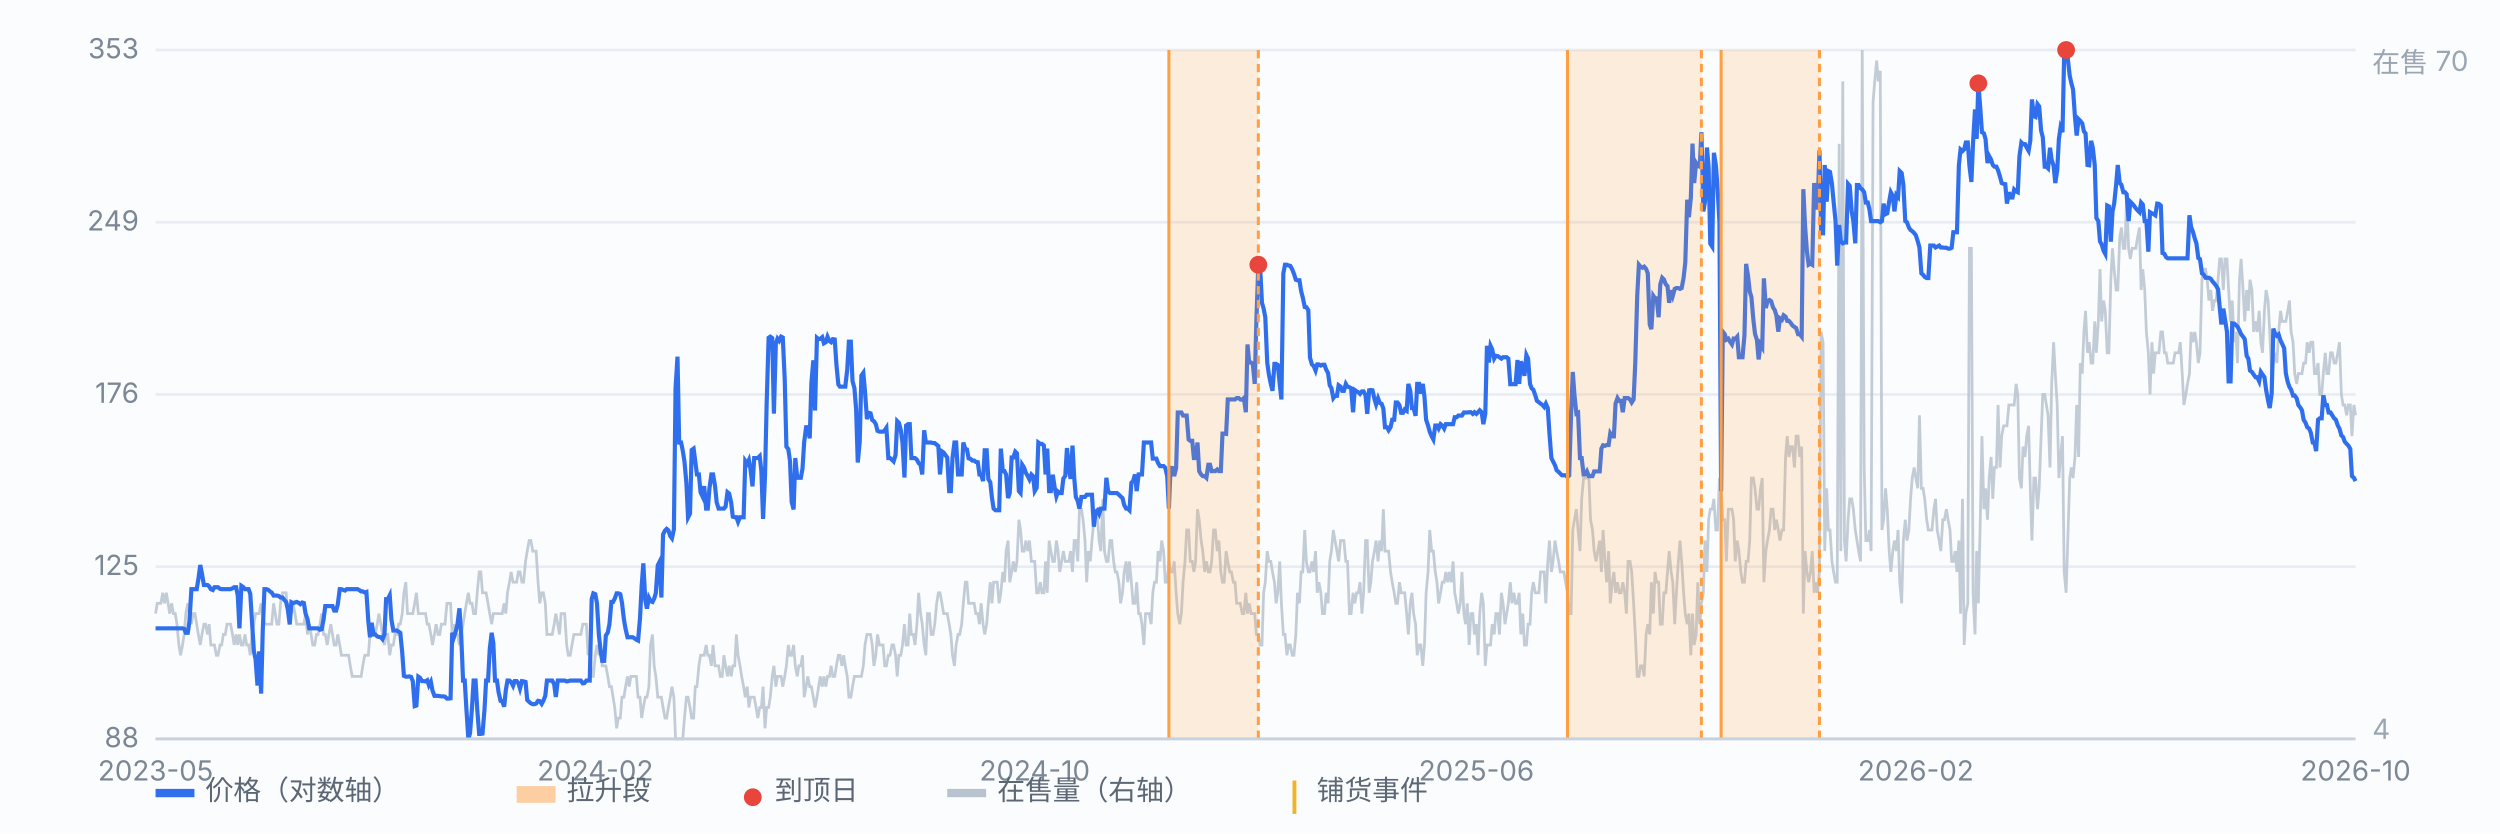
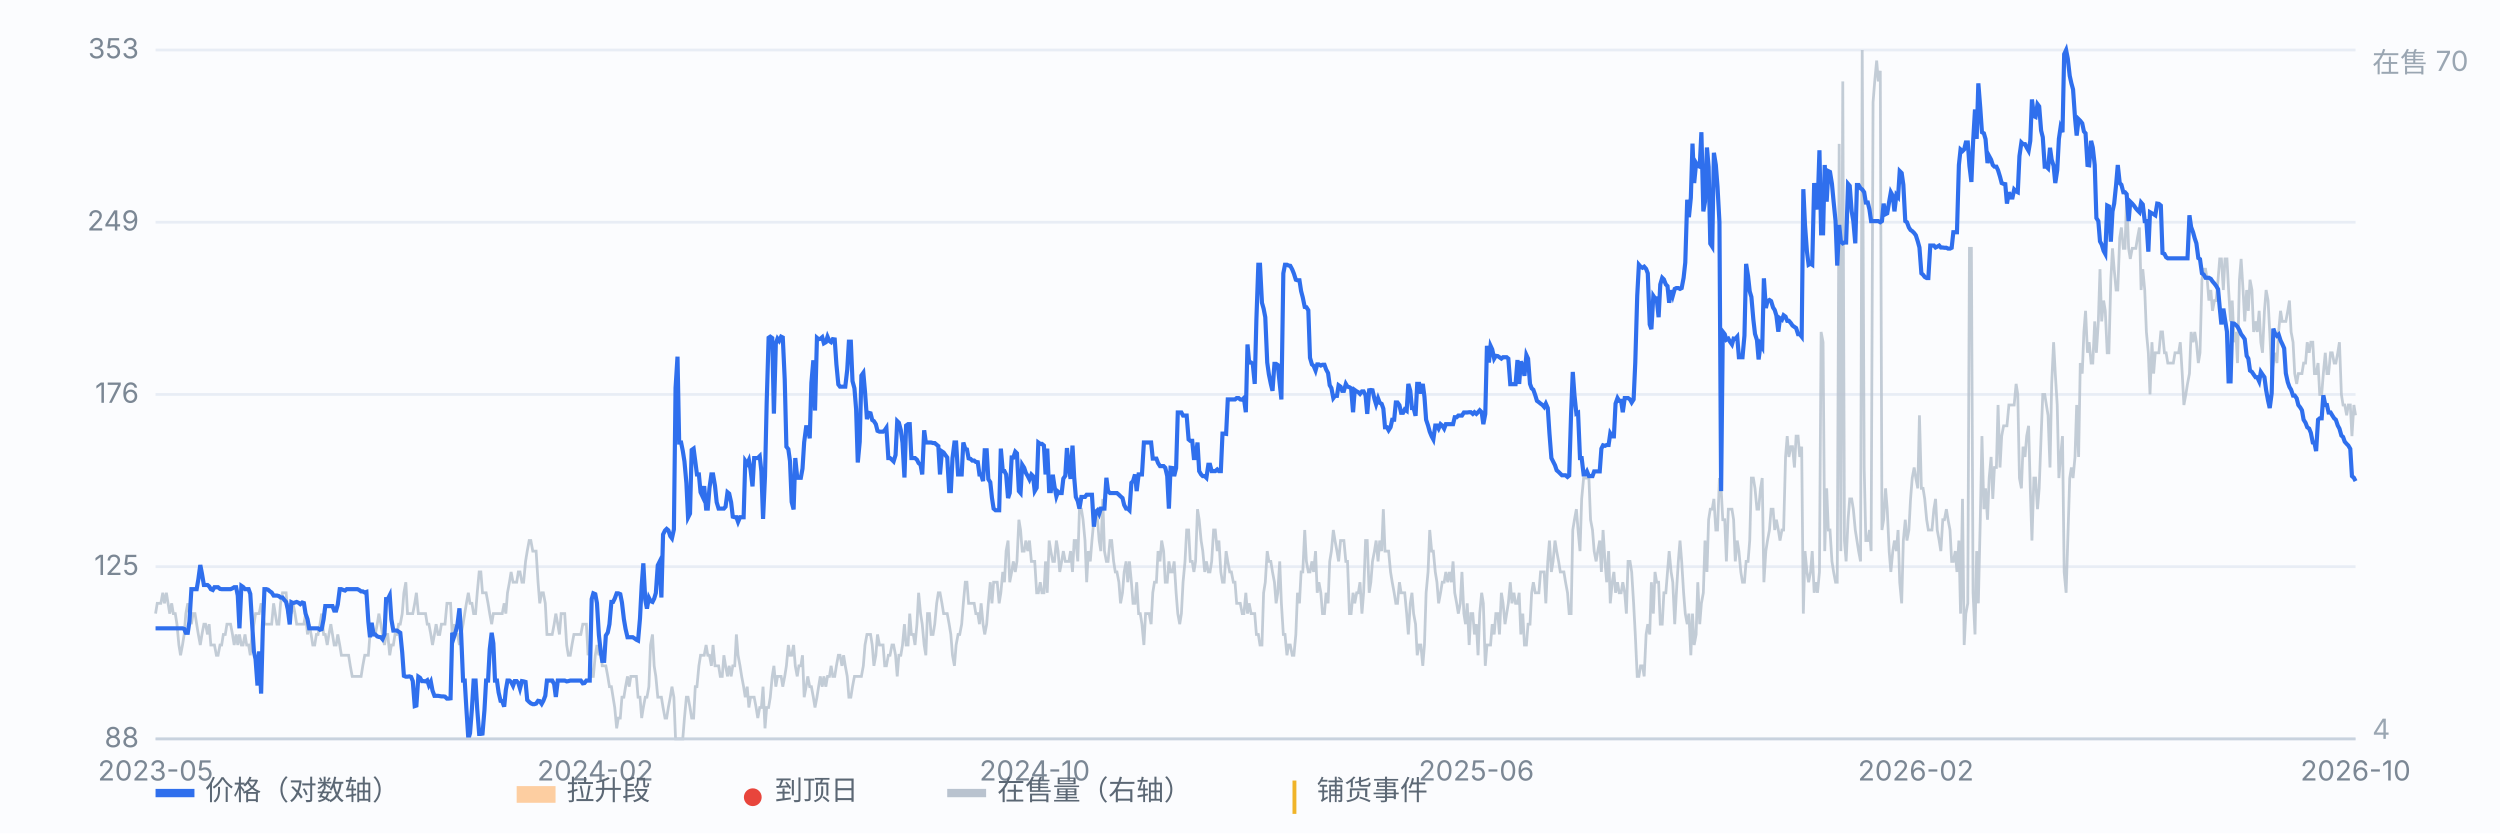
<svg xmlns="http://www.w3.org/2000/svg" viewBox="0 0 900 300" preserveAspectRatio="xMidYMid meet" style="width:100%;max-width:900px;height:auto;display:block" font-family="-apple-system,Segoe UI,Microsoft YaHei,sans-serif" font-size="10">
  <rect x="0" y="0" width="900" height="300" fill="#fbfcfe" />
  <line x1="56" y1="266.0" x2="848" y2="266.0" stroke="#e8edf5" stroke-width="1" />
  <text x="50" y="269.0" text-anchor="end" fill="#7b8794">88</text>
  <line x1="56" y1="204.0" x2="848" y2="204.0" stroke="#e8edf5" stroke-width="1" />
  <text x="50" y="207.0" text-anchor="end" fill="#7b8794">125</text>
  <line x1="56" y1="142.0" x2="848" y2="142.0" stroke="#e8edf5" stroke-width="1" />
  <text x="50" y="145.0" text-anchor="end" fill="#7b8794">176</text>
  <line x1="56" y1="80.0" x2="848" y2="80.0" stroke="#e8edf5" stroke-width="1" />
  <text x="50" y="83.0" text-anchor="end" fill="#7b8794">249</text>
  <line x1="56" y1="18.0" x2="848" y2="18.0" stroke="#e8edf5" stroke-width="1" />
  <text x="50" y="21.0" text-anchor="end" fill="#7b8794">353</text>
  <path d="M56.0 220.9 L56.6 217.2 L57.3 217.2 L57.9 217.2 L58.6 213.4 L59.2 217.2 L59.9 213.4 L60.5 217.2 L61.1 220.9 L61.8 217.2 L62.4 220.9 L63.1 220.9 L63.7 224.7 L64.4 232.2 L65.0 235.9 L65.7 232.2 L66.3 228.4 L66.9 220.9 L67.6 217.2 L68.2 220.9 L68.9 224.7 L69.5 220.9 L70.2 220.9 L70.8 224.7 L71.4 228.4 L72.1 232.2 L72.7 228.4 L73.4 224.7 L74.0 224.7 L74.7 228.4 L75.3 224.7 L75.9 232.2 L76.6 232.2 L77.2 232.2 L77.9 235.9 L78.5 235.9 L79.2 232.2 L79.8 232.2 L80.4 228.4 L81.1 228.4 L81.7 224.7 L82.4 224.7 L83.0 224.7 L83.7 228.4 L84.3 232.2 L85.0 228.4 L85.6 232.2 L86.2 228.4 L86.9 232.2 L87.5 232.2 L88.2 228.4 L88.8 232.2 L89.5 232.2 L90.1 235.9 L90.7 228.4 L91.4 224.7 L92.0 220.9 L92.7 220.9 L93.3 220.9 L94.0 217.2 L94.6 220.9 L95.2 224.7 L95.9 224.7 L96.5 224.7 L97.2 224.7 L97.8 224.7 L98.5 217.2 L99.1 220.9 L99.7 224.7 L100.4 224.7 L101.0 217.2 L101.7 213.4 L102.3 213.4 L103.0 213.4 L103.6 220.9 L104.3 217.2 L104.9 220.9 L105.5 217.2 L106.2 220.9 L106.8 224.7 L107.5 224.7 L108.1 224.7 L108.8 224.7 L109.4 224.7 L110.0 220.9 L110.7 228.4 L111.3 224.7 L112.0 228.4 L112.6 232.2 L113.3 232.2 L113.9 228.4 L114.5 228.4 L115.2 224.7 L115.8 220.9 L116.5 228.4 L117.1 228.4 L117.8 232.2 L118.4 228.4 L119.1 224.7 L119.7 228.4 L120.3 232.2 L121.0 232.2 L121.6 228.4 L122.3 232.2 L122.9 235.9 L123.6 235.9 L124.2 235.9 L124.8 235.9 L125.5 235.9 L126.1 239.7 L126.8 243.5 L127.4 243.5 L128.1 243.5 L128.7 243.5 L129.3 243.5 L130.0 243.5 L130.6 239.7 L131.3 235.9 L131.9 235.9 L132.6 235.9 L133.2 228.4 L133.8 228.4 L134.5 228.4 L135.1 228.4 L135.8 224.7 L136.4 220.9 L137.1 224.7 L137.7 228.4 L138.4 232.2 L139.0 228.4 L139.6 228.4 L140.3 235.9 L140.9 232.2 L141.6 232.2 L142.2 228.4 L142.9 228.4 L143.5 224.7 L144.1 224.7 L144.8 220.9 L145.4 213.4 L146.1 209.6 L146.7 220.9 L147.4 220.9 L148.0 220.9 L148.6 220.9 L149.3 217.2 L149.9 213.4 L150.6 220.9 L151.2 220.9 L151.9 220.9 L152.5 220.9 L153.2 220.9 L153.8 224.7 L154.4 224.7 L155.1 228.4 L155.7 232.2 L156.4 228.4 L157.0 224.7 L157.7 228.4 L158.3 228.4 L158.9 224.7 L159.6 224.7 L160.2 224.7 L160.9 217.2 L161.5 217.2 L162.2 217.2 L162.8 228.4 L163.4 224.7 L164.1 228.4 L164.7 228.4 L165.4 232.2 L166.0 228.4 L166.7 224.7 L167.3 220.9 L167.9 217.2 L168.6 213.4 L169.2 217.2 L169.9 217.2 L170.5 220.9 L171.2 220.9 L171.8 213.4 L172.5 205.9 L173.1 205.9 L173.7 213.4 L174.4 213.4 L175.0 213.4 L175.7 217.2 L176.3 220.9 L177.0 224.7 L177.6 220.9 L178.2 220.9 L178.9 220.9 L179.5 220.9 L180.2 220.9 L180.8 220.9 L181.5 217.2 L182.1 220.9 L182.7 213.4 L183.4 209.6 L184.0 205.9 L184.7 209.6 L185.3 209.6 L186.0 209.6 L186.6 205.9 L187.2 205.9 L187.9 209.6 L188.5 209.6 L189.2 202.1 L189.8 198.4 L190.5 194.6 L191.1 194.6 L191.8 198.4 L192.4 198.4 L193.0 198.4 L193.7 209.6 L194.3 217.2 L195.0 213.4 L195.6 213.4 L196.3 217.2 L196.9 228.4 L197.5 228.4 L198.2 228.4 L198.8 228.4 L199.5 224.7 L200.1 220.9 L200.8 224.7 L201.4 228.4 L202.0 220.9 L202.7 220.9 L203.3 220.9 L204.0 232.2 L204.6 235.9 L205.3 235.9 L205.9 232.2 L206.6 228.4 L207.2 228.4 L207.8 228.4 L208.5 228.4 L209.1 228.4 L209.8 224.7 L210.4 224.7 L211.1 224.7 L211.7 235.9 L212.3 232.2 L213.0 243.5 L213.6 243.5 L214.3 235.9 L214.9 232.2 L215.6 235.9 L216.2 232.2 L216.8 239.7 L217.5 239.7 L218.1 239.7 L218.8 243.5 L219.4 247.2 L220.1 247.2 L220.7 251.0 L221.3 254.7 L222.0 262.2 L222.6 258.5 L223.3 258.5 L223.9 251.0 L224.6 251.0 L225.2 247.2 L225.9 243.5 L226.5 247.2 L227.1 243.5 L227.8 243.5 L228.4 243.5 L229.1 243.5 L229.7 251.0 L230.4 251.0 L231.0 258.5 L231.6 254.7 L232.3 251.0 L232.9 251.0 L233.6 247.2 L234.2 232.2 L234.9 228.4 L235.5 239.7 L236.1 243.5 L236.8 251.0 L237.4 251.0 L238.1 251.0 L238.7 254.7 L239.4 258.5 L240.0 258.5 L240.6 254.7 L241.3 251.0 L241.9 247.2 L242.6 251.0 L243.2 266.0 L243.9 266.0 L244.5 266.0 L245.2 266.0 L245.8 266.0 L246.4 258.5 L247.1 251.0 L247.7 251.0 L248.4 254.7 L249.0 258.5 L249.7 258.5 L250.3 247.2 L250.9 247.2 L251.6 239.7 L252.2 235.9 L252.9 235.9 L253.5 235.9 L254.2 232.2 L254.8 235.9 L255.4 235.9 L256.1 239.7 L256.7 232.2 L257.4 239.7 L258.0 239.7 L258.7 239.7 L259.3 243.5 L260.0 243.5 L260.6 235.9 L261.2 239.7 L261.9 243.5 L262.5 239.7 L263.2 243.5 L263.8 239.7 L264.5 239.7 L265.1 228.4 L265.7 235.9 L266.4 239.7 L267.0 243.5 L267.7 247.2 L268.3 251.0 L269.0 247.2 L269.6 254.7 L270.2 251.0 L270.9 251.0 L271.5 251.0 L272.2 254.7 L272.8 258.5 L273.5 254.7 L274.1 254.7 L274.7 247.2 L275.4 262.2 L276.0 254.7 L276.7 254.7 L277.3 251.0 L278.0 243.5 L278.6 239.7 L279.3 247.2 L279.9 243.5 L280.5 243.5 L281.2 243.5 L281.8 247.2 L282.5 243.5 L283.1 239.7 L283.8 232.2 L284.4 235.9 L285.0 235.9 L285.7 232.2 L286.3 239.7 L287.0 243.5 L287.6 239.7 L288.3 239.7 L288.9 235.9 L289.5 251.0 L290.2 247.2 L290.8 243.5 L291.5 247.2 L292.1 247.2 L292.8 251.0 L293.4 254.7 L294.1 251.0 L294.7 247.2 L295.3 243.5 L296.0 247.2 L296.6 243.5 L297.3 247.2 L297.9 243.5 L298.6 243.5 L299.2 239.7 L299.8 243.5 L300.5 243.5 L301.1 239.7 L301.8 235.9 L302.4 235.9 L303.1 239.7 L303.7 235.9 L304.3 239.7 L305.0 243.5 L305.6 251.0 L306.3 251.0 L306.9 247.2 L307.6 243.5 L308.2 243.5 L308.8 243.5 L309.5 243.5 L310.1 243.5 L310.8 239.7 L311.4 232.2 L312.1 228.4 L312.7 228.4 L313.4 228.4 L314.0 232.2 L314.6 239.7 L315.3 235.9 L315.9 228.4 L316.6 232.2 L317.2 232.2 L317.9 232.2 L318.5 239.7 L319.1 239.7 L319.8 235.9 L320.4 235.9 L321.1 232.2 L321.7 232.2 L322.4 235.9 L323.0 243.5 L323.6 235.9 L324.3 235.9 L324.9 232.2 L325.6 224.7 L326.2 232.2 L326.9 232.2 L327.5 220.9 L328.1 228.4 L328.8 228.4 L329.4 232.2 L330.1 224.7 L330.7 213.4 L331.4 220.9 L332.0 224.7 L332.7 232.2 L333.3 235.9 L333.9 220.9 L334.6 220.9 L335.2 228.4 L335.9 228.4 L336.5 224.7 L337.2 217.2 L337.8 213.4 L338.4 213.4 L339.1 217.2 L339.7 220.9 L340.4 220.9 L341.0 220.9 L341.7 224.7 L342.3 228.4 L342.9 235.9 L343.6 239.7 L344.2 232.2 L344.9 228.4 L345.5 228.4 L346.2 224.7 L346.8 217.2 L347.5 209.6 L348.1 209.6 L348.7 217.2 L349.4 217.2 L350.0 217.2 L350.7 217.2 L351.3 220.9 L352.0 220.9 L352.6 224.7 L353.2 217.2 L353.9 224.7 L354.5 228.4 L355.2 224.7 L355.8 217.2 L356.5 209.6 L357.1 217.2 L357.7 209.6 L358.4 209.6 L359.0 209.6 L359.7 217.2 L360.3 213.4 L361.0 205.9 L361.6 209.6 L362.2 198.4 L362.9 194.6 L363.5 209.6 L364.2 205.9 L364.8 202.1 L365.5 205.9 L366.1 202.1 L366.8 187.1 L367.4 190.8 L368.0 198.4 L368.7 198.4 L369.3 194.6 L370.0 198.4 L370.6 194.6 L371.3 202.1 L371.9 202.1 L372.5 202.1 L373.2 213.4 L373.8 213.4 L374.5 209.6 L375.1 213.4 L375.8 213.4 L376.4 202.1 L377.0 213.4 L377.7 194.6 L378.3 198.4 L379.0 202.1 L379.6 202.1 L380.3 194.6 L380.9 198.4 L381.5 205.9 L382.2 202.1 L382.8 198.4 L383.5 202.1 L384.1 202.1 L384.8 202.1 L385.4 198.4 L386.1 205.9 L386.7 194.6 L387.3 194.6 L388.0 202.1 L388.6 183.3 L389.3 183.3 L389.9 187.1 L390.6 194.6 L391.2 209.6 L391.8 198.4 L392.5 202.1 L393.1 194.6 L393.8 187.1 L394.4 183.3 L395.1 187.1 L395.7 194.6 L396.3 198.4 L397.0 179.6 L397.6 198.4 L398.3 202.1 L398.9 202.1 L399.6 194.6 L400.2 194.6 L400.9 202.1 L401.5 205.9 L402.1 205.9 L402.8 209.6 L403.4 217.2 L404.1 213.4 L404.7 205.9 L405.4 202.1 L406.0 209.6 L406.6 202.1 L407.3 209.6 L407.9 217.2 L408.6 217.2 L409.2 209.6 L409.9 220.9 L410.5 220.9 L411.1 224.7 L411.8 232.2 L412.4 220.9 L413.1 220.9 L413.7 220.9 L414.4 224.7 L415.0 213.4 L415.6 209.6 L416.3 209.6 L416.9 198.4 L417.6 202.1 L418.2 194.6 L418.9 198.4 L419.5 209.6 L420.2 209.6 L420.8 202.1 L421.4 205.9 L422.1 205.9 L422.7 202.1 L423.4 213.4 L424.0 220.9 L424.7 224.7 L425.3 220.9 L425.9 209.6 L426.6 202.1 L427.2 190.8 L427.9 190.8 L428.5 202.1 L429.2 202.1 L429.8 205.9 L430.4 202.1 L431.1 183.3 L431.7 187.1 L432.4 194.6 L433.0 198.4 L433.7 205.9 L434.3 202.1 L435.0 205.9 L435.6 205.9 L436.2 202.1 L436.9 190.8 L437.5 190.8 L438.2 198.4 L438.8 194.6 L439.5 205.9 L440.1 209.6 L440.7 209.6 L441.4 198.4 L442.0 202.1 L442.7 205.9 L443.3 205.9 L444.0 209.6 L444.6 209.6 L445.2 217.2 L445.9 217.2 L446.5 217.2 L447.2 220.9 L447.8 220.9 L448.5 213.4 L449.1 220.9 L449.7 217.2 L450.4 220.9 L451.0 220.9 L451.7 220.9 L452.3 228.4 L453.0 228.4 L453.6 232.2 L454.3 232.2 L454.9 213.4 L455.5 209.6 L456.2 198.4 L456.8 202.1 L457.5 202.1 L458.1 205.9 L458.8 209.6 L459.4 217.2 L460.0 213.4 L460.7 202.1 L461.3 217.2 L462.0 228.4 L462.6 228.4 L463.3 235.9 L463.9 232.2 L464.5 232.2 L465.2 235.9 L465.8 235.9 L466.5 228.4 L467.1 213.4 L467.8 217.2 L468.4 205.9 L469.0 205.9 L469.7 190.8 L470.3 202.1 L471.0 205.9 L471.6 205.9 L472.3 202.1 L472.9 205.9 L473.6 198.4 L474.2 213.4 L474.8 209.6 L475.5 213.4 L476.1 220.9 L476.8 220.9 L477.4 213.4 L478.1 217.2 L478.7 202.1 L479.3 198.4 L480.0 190.8 L480.6 194.6 L481.3 198.4 L481.9 202.1 L482.6 194.6 L483.2 194.6 L483.8 194.6 L484.5 202.1 L485.1 202.1 L485.8 220.9 L486.4 220.9 L487.1 213.4 L487.7 217.2 L488.4 213.4 L489.0 213.4 L489.6 209.6 L490.3 220.9 L490.9 213.4 L491.6 194.6 L492.2 194.6 L492.9 213.4 L493.5 209.6 L494.1 202.1 L494.8 198.4 L495.4 194.6 L496.1 202.1 L496.7 194.6 L497.4 198.4 L498.0 183.3 L498.6 198.4 L499.3 198.4 L499.9 198.4 L500.6 205.9 L501.2 209.6 L501.9 213.4 L502.5 217.2 L503.1 217.2 L503.8 209.6 L504.4 213.4 L505.1 213.4 L505.7 213.4 L506.4 220.9 L507.0 228.4 L507.7 217.2 L508.3 213.4 L508.9 220.9 L509.6 224.7 L510.2 235.9 L510.9 232.2 L511.5 232.2 L512.2 239.7 L512.8 232.2 L513.4 213.4 L514.1 205.9 L514.7 190.8 L515.4 198.4 L516.0 198.4 L516.7 205.9 L517.3 209.6 L517.9 217.2 L518.6 213.4 L519.2 209.6 L519.9 209.6 L520.5 205.9 L521.2 209.6 L521.8 205.9 L522.5 209.6 L523.1 202.1 L523.7 213.4 L524.4 217.2 L525.0 220.9 L525.7 217.2 L526.3 205.9 L527.0 220.9 L527.6 224.7 L528.2 217.2 L528.9 232.2 L529.5 220.9 L530.2 220.9 L530.8 228.4 L531.5 224.7 L532.1 235.9 L532.7 220.9 L533.4 213.4 L534.0 217.2 L534.7 239.7 L535.3 232.2 L536.0 232.2 L536.6 232.2 L537.2 224.7 L537.9 228.4 L538.5 220.9 L539.2 220.9 L539.8 228.4 L540.5 213.4 L541.1 217.2 L541.8 224.7 L542.4 220.9 L543.0 217.2 L543.7 209.6 L544.3 217.2 L545.0 213.4 L545.6 217.2 L546.3 217.2 L546.9 213.4 L547.5 228.4 L548.2 220.9 L548.8 232.2 L549.5 232.2 L550.1 224.7 L550.8 224.7 L551.4 213.4 L552.0 209.6 L552.7 213.4 L553.3 213.4 L554.0 213.4 L554.6 205.9 L555.3 205.9 L555.9 205.9 L556.5 217.2 L557.2 202.1 L557.8 194.6 L558.5 205.9 L559.1 202.1 L559.8 194.6 L560.4 198.4 L561.1 202.1 L561.7 205.9 L562.3 205.9 L563.0 205.9 L563.6 209.6 L564.3 213.4 L564.9 220.9 L565.6 220.9 L566.2 190.8 L566.8 187.1 L567.5 183.3 L568.1 190.8 L568.8 198.4 L569.4 179.6 L570.1 172.1 L570.7 172.1 L571.3 172.1 L572.0 172.1 L572.6 187.1 L573.3 190.8 L573.9 198.4 L574.6 202.1 L575.2 198.4 L575.9 194.6 L576.5 205.9 L577.1 190.8 L577.8 202.1 L578.4 209.6 L579.1 198.4 L579.7 217.2 L580.4 209.6 L581.0 205.9 L581.6 213.4 L582.3 209.6 L582.9 213.4 L583.6 213.4 L584.2 209.6 L584.9 213.4 L585.5 220.9 L586.1 202.1 L586.8 202.1 L587.4 205.9 L588.1 217.2 L588.7 228.4 L589.4 243.5 L590.0 243.5 L590.6 239.7 L591.3 239.7 L591.9 243.5 L592.6 228.4 L593.2 224.7 L593.9 228.4 L594.5 209.6 L595.2 220.9 L595.8 205.9 L596.4 209.6 L597.1 209.6 L597.7 224.7 L598.4 224.7 L599.0 213.4 L599.7 213.4 L600.3 205.9 L600.9 198.4 L601.6 205.9 L602.2 209.6 L602.9 224.7 L603.5 213.4 L604.2 202.1 L604.8 194.6 L605.4 202.1 L606.1 213.4 L606.7 220.9 L607.4 224.7 L608.0 220.9 L608.7 235.9 L609.3 220.9 L609.9 232.2 L610.6 228.4 L611.2 209.6 L611.9 224.7 L612.5 217.2 L613.2 213.4 L613.8 194.6 L614.5 205.9 L615.1 187.1 L615.7 183.3 L616.4 183.3 L617.0 179.6 L617.7 190.8 L618.3 190.8 L619.0 172.1 L619.6 175.8 L620.2 187.1 L620.9 187.1 L621.5 202.1 L622.2 183.3 L622.8 183.3 L623.5 183.3 L624.1 187.1 L624.7 202.1 L625.4 194.6 L626.0 198.4 L626.7 205.9 L627.3 209.6 L628.0 209.6 L628.6 202.1 L629.3 202.1 L629.9 194.6 L630.5 172.1 L631.2 172.1 L631.8 175.8 L632.5 183.3 L633.1 183.3 L633.8 175.8 L634.4 172.1 L635.0 209.6 L635.7 198.4 L636.3 194.6 L637.0 190.8 L637.6 183.3 L638.3 183.3 L638.9 190.8 L639.5 187.1 L640.2 190.8 L640.8 194.6 L641.5 190.8 L642.1 190.8 L642.8 164.5 L643.4 157.0 L644.0 164.5 L644.7 160.8 L645.3 160.8 L646.0 168.3 L646.6 157.0 L647.3 157.0 L647.9 164.5 L648.6 160.8 L649.2 220.9 L649.8 198.4 L650.5 205.9 L651.1 209.6 L651.8 205.9 L652.4 198.4 L653.1 213.4 L653.7 209.6 L654.3 213.4 L655.0 205.9 L655.6 119.5 L656.3 123.2 L656.9 198.4 L657.6 175.8 L658.2 190.8 L658.8 190.8 L659.5 202.1 L660.1 205.9 L660.8 209.6 L661.4 209.6 L662.1 51.8 L662.7 198.4 L663.4 29.3 L664.0 194.6 L664.6 202.1 L665.3 187.1 L665.9 179.6 L666.6 179.6 L667.2 183.3 L667.9 190.8 L668.5 194.6 L669.1 198.4 L669.8 202.1 L670.4 18.0 L671.1 168.3 L671.7 194.6 L672.4 194.6 L673.0 190.8 L673.6 198.4 L674.3 36.8 L674.9 29.3 L675.6 21.8 L676.2 29.3 L676.9 25.5 L677.5 190.8 L678.1 187.1 L678.8 175.8 L679.4 183.3 L680.1 198.4 L680.7 205.9 L681.4 198.4 L682.0 194.6 L682.7 198.4 L683.3 190.8 L683.9 209.6 L684.6 217.2 L685.2 194.6 L685.9 187.1 L686.5 194.6 L687.2 190.8 L687.8 179.6 L688.4 172.1 L689.1 168.3 L689.7 172.1 L690.4 175.8 L691.0 149.5 L691.7 175.8 L692.3 175.8 L692.9 179.6 L693.6 187.1 L694.2 190.8 L694.9 190.8 L695.5 190.8 L696.2 183.3 L696.8 179.6 L697.4 190.8 L698.1 194.6 L698.7 198.4 L699.4 187.1 L700.0 187.1 L700.7 183.3 L701.3 187.1 L702.0 190.8 L702.6 202.1 L703.2 202.1 L703.9 198.4 L704.5 205.9 L705.2 194.6 L705.8 220.9 L706.5 179.6 L707.1 232.2 L707.7 220.9 L708.4 217.2 L709.0 89.4 L709.7 89.4 L710.3 213.4 L711.0 228.4 L711.6 198.4 L712.2 217.2 L712.9 187.1 L713.5 157.0 L714.2 183.3 L714.8 175.8 L715.5 187.1 L716.1 172.1 L716.8 164.5 L717.4 179.6 L718.0 168.3 L718.7 168.3 L719.3 145.8 L720.0 168.3 L720.6 157.0 L721.3 153.3 L721.9 153.3 L722.5 153.3 L723.2 145.8 L723.8 145.8 L724.5 145.8 L725.1 145.8 L725.8 138.2 L726.4 142.0 L727.0 172.1 L727.7 175.8 L728.3 160.8 L729.0 164.5 L729.6 157.0 L730.3 153.3 L730.9 175.8 L731.5 194.6 L732.2 172.1 L732.8 172.1 L733.5 183.3 L734.1 175.8 L734.8 157.0 L735.4 142.0 L736.1 142.0 L736.7 145.8 L737.3 149.5 L738.0 168.3 L738.6 138.2 L739.3 123.2 L739.9 134.5 L740.6 145.8 L741.2 172.1 L741.8 164.5 L742.5 157.0 L743.1 205.9 L743.8 213.4 L744.4 194.6 L745.1 172.1 L745.7 168.3 L746.3 172.1 L747.0 164.5 L747.6 145.8 L748.3 164.5 L748.9 130.7 L749.6 134.5 L750.2 119.5 L750.8 111.9 L751.5 127.0 L752.1 123.2 L752.8 130.7 L753.4 130.7 L754.1 115.7 L754.7 127.0 L755.4 115.7 L756.0 96.9 L756.6 115.7 L757.3 108.2 L757.9 111.9 L758.6 127.0 L759.2 127.0 L759.9 100.7 L760.5 89.4 L761.1 96.9 L761.8 104.4 L762.4 104.4 L763.1 85.6 L763.7 81.9 L764.4 89.4 L765.0 89.4 L765.6 70.6 L766.3 89.4 L766.9 93.2 L767.6 89.4 L768.2 89.4 L768.9 89.4 L769.5 85.6 L770.2 81.9 L770.8 104.4 L771.4 96.9 L772.1 104.4 L772.7 119.5 L773.4 127.0 L774.0 142.0 L774.7 123.2 L775.3 134.5 L775.9 127.0 L776.6 127.0 L777.2 127.0 L777.9 119.5 L778.5 119.5 L779.2 127.0 L779.8 127.0 L780.4 130.7 L781.1 130.7 L781.7 130.7 L782.4 130.7 L783.0 127.0 L783.7 127.0 L784.3 127.0 L784.9 123.2 L785.6 134.5 L786.2 145.8 L786.9 142.0 L787.5 138.2 L788.2 134.5 L788.8 119.5 L789.5 123.2 L790.1 119.5 L790.7 123.2 L791.4 130.7 L792.0 127.0 L792.7 100.7 L793.3 96.9 L794.0 96.9 L794.6 100.7 L795.2 108.2 L795.9 104.4 L796.5 111.9 L797.2 108.2 L797.8 108.2 L798.5 100.7 L799.1 93.2 L799.7 93.2 L800.4 104.4 L801.0 93.2 L801.7 93.2 L802.3 104.4 L803.0 115.7 L803.6 108.2 L804.3 123.2 L804.9 119.5 L805.5 130.7 L806.2 100.7 L806.8 93.2 L807.5 104.4 L808.1 115.7 L808.8 104.4 L809.4 111.9 L810.0 100.7 L810.7 104.4 L811.3 119.5 L812.0 115.7 L812.6 119.5 L813.3 111.9 L813.9 123.2 L814.5 127.0 L815.2 111.9 L815.8 104.4 L816.5 108.2 L817.1 119.5 L817.8 134.5 L818.4 130.7 L819.0 127.0 L819.7 130.7 L820.3 119.5 L821.0 111.9 L821.6 115.7 L822.3 115.7 L822.9 115.7 L823.6 111.9 L824.2 108.2 L824.8 119.5 L825.5 123.2 L826.1 134.5 L826.8 138.2 L827.4 134.5 L828.1 134.5 L828.7 134.5 L829.3 130.7 L830.0 130.7 L830.6 123.2 L831.3 127.0 L831.9 123.2 L832.6 123.2 L833.2 134.5 L833.8 134.5 L834.5 130.7 L835.1 142.0 L835.8 142.0 L836.4 134.5 L837.1 127.0 L837.7 134.5 L838.3 134.5 L839.0 127.0 L839.6 127.0 L840.3 130.7 L840.9 130.7 L841.6 127.0 L842.2 123.2 L842.9 142.0 L843.5 145.8 L844.1 145.8 L844.8 149.5 L845.4 145.8 L846.1 145.8 L846.7 157.0 L847.4 145.8 L848.0 149.5" fill="none" stroke="#b9c3cf" stroke-width="1" opacity="0.85" />
  <text x="854" y="26" fill="#9aa6b2">在售 70</text>
  <text x="854" y="266" fill="#9aa6b2">4</text>
  <path d="M56.0 226.2 L56.6 226.2 L57.3 226.2 L57.9 226.2 L58.6 226.2 L59.2 226.2 L59.9 226.2 L60.5 226.2 L61.1 226.2 L61.8 226.2 L62.4 226.2 L63.1 226.2 L63.7 226.2 L64.4 226.2 L65.0 226.2 L65.7 226.2 L66.3 226.4 L66.9 227.8 L67.6 227.8 L68.2 223.7 L68.9 212.1 L69.5 212.1 L70.2 212.1 L70.8 212.1 L71.4 208.6 L72.1 203.4 L72.7 206.5 L73.4 210.6 L74.0 210.6 L74.7 210.6 L75.3 211.1 L75.9 212.1 L76.6 212.4 L77.2 211.4 L77.9 211.4 L78.5 211.4 L79.2 212.0 L79.8 212.1 L80.4 212.1 L81.1 212.1 L81.7 212.1 L82.4 212.1 L83.0 212.1 L83.7 211.8 L84.3 211.4 L85.0 211.4 L85.6 214.4 L86.2 226.2 L86.9 210.9 L87.5 211.3 L88.2 212.1 L88.8 212.1 L89.5 212.1 L90.1 213.8 L90.7 223.5 L91.4 234.5 L92.0 237.3 L92.7 246.8 L93.3 234.5 L94.0 249.7 L94.6 226.7 L95.2 212.1 L95.9 212.1 L96.5 212.3 L97.2 212.9 L97.8 213.3 L98.5 214.4 L99.1 214.4 L99.7 214.4 L100.4 214.6 L101.0 215.1 L101.7 215.1 L102.3 215.9 L103.0 216.7 L103.6 219.3 L104.3 224.8 L104.9 216.8 L105.5 217.1 L106.2 216.9 L106.8 216.7 L107.5 217.0 L108.1 217.5 L108.8 216.9 L109.4 217.1 L110.0 220.9 L110.7 222.9 L111.3 226.2 L112.0 226.2 L112.6 226.2 L113.3 226.2 L113.9 226.2 L114.5 226.2 L115.2 226.7 L115.8 226.5 L116.5 222.9 L117.1 218.2 L117.8 218.2 L118.4 218.2 L119.1 218.2 L119.7 218.2 L120.3 219.8 L121.0 219.8 L121.6 217.6 L122.3 212.1 L122.9 212.1 L123.6 212.4 L124.2 212.6 L124.8 212.1 L125.5 212.1 L126.1 212.1 L126.8 212.1 L127.4 212.1 L128.1 212.1 L128.7 212.1 L129.3 212.4 L130.0 212.9 L130.6 212.9 L131.3 213.3 L131.9 213.1 L132.6 223.7 L133.2 229.4 L133.8 224.2 L134.5 228.4 L135.1 228.4 L135.8 229.1 L136.4 229.3 L137.1 229.4 L137.7 230.1 L138.4 228.4 L139.0 215.7 L139.6 215.7 L140.3 214.3 L140.9 223.0 L141.6 227.0 L142.2 227.0 L142.9 227.0 L143.5 227.4 L144.1 227.8 L144.8 234.9 L145.4 243.3 L146.1 243.6 L146.7 243.6 L147.4 243.5 L148.0 243.7 L148.6 245.2 L149.3 254.2 L149.9 254.0 L150.6 243.6 L151.2 244.0 L151.9 245.2 L152.5 245.2 L153.2 245.3 L153.8 244.9 L154.4 246.7 L155.1 245.4 L155.7 248.6 L156.4 250.5 L157.0 250.5 L157.7 250.5 L158.3 250.6 L158.9 250.7 L159.6 250.7 L160.2 250.8 L160.9 251.5 L161.5 251.5 L162.2 251.4 L162.8 227.8 L163.4 229.4 L164.1 227.2 L164.7 224.7 L165.4 219.0 L166.0 228.0 L166.7 245.0 L167.3 245.0 L167.9 255.2 L168.6 266.0 L169.2 264.0 L169.9 255.0 L170.5 245.0 L171.2 245.0 L171.8 255.3 L172.5 264.2 L173.1 264.2 L173.7 264.1 L174.4 255.7 L175.0 245.0 L175.7 245.0 L176.3 233.8 L177.0 227.8 L177.6 231.6 L178.2 245.0 L178.9 245.0 L179.5 249.3 L180.2 252.3 L180.8 252.4 L181.5 254.4 L182.1 248.4 L182.7 245.0 L183.4 245.0 L184.0 245.5 L184.7 246.9 L185.3 245.2 L186.0 245.2 L186.6 245.9 L187.2 247.9 L187.9 245.2 L188.5 245.3 L189.2 245.5 L189.8 252.0 L190.5 252.7 L191.1 253.2 L191.8 253.5 L192.4 253.5 L193.0 253.3 L193.7 252.3 L194.3 252.4 L195.0 253.4 L195.6 252.3 L196.3 250.5 L196.9 245.0 L197.5 245.0 L198.2 245.0 L198.8 245.0 L199.5 246.3 L200.1 250.9 L200.8 245.0 L201.4 245.0 L202.0 245.0 L202.7 245.0 L203.3 245.0 L204.0 245.3 L204.6 245.2 L205.3 245.0 L205.9 245.0 L206.6 245.0 L207.2 245.0 L207.8 245.0 L208.5 245.0 L209.1 245.0 L209.8 246.0 L210.4 245.9 L211.1 245.0 L211.7 245.0 L212.3 245.0 L213.0 215.7 L213.6 213.6 L214.3 213.9 L214.9 217.1 L215.6 228.6 L216.2 234.1 L216.8 237.9 L217.5 237.9 L218.1 228.8 L218.8 227.7 L219.4 224.7 L220.1 216.7 L220.7 216.7 L221.3 215.5 L222.0 213.6 L222.6 213.6 L223.3 213.9 L223.9 216.9 L224.6 222.9 L225.2 226.4 L225.9 229.4 L226.5 229.4 L227.1 229.4 L227.8 229.4 L228.4 229.8 L229.1 230.3 L229.7 230.6 L230.4 222.6 L231.0 210.9 L231.6 202.8 L232.3 216.0 L232.9 219.1 L233.6 215.2 L234.2 216.4 L234.9 216.7 L235.5 215.5 L236.1 213.5 L236.8 203.5 L237.4 202.3 L238.1 215.1 L238.7 192.4 L239.4 191.0 L240.0 190.4 L240.6 190.9 L241.3 193.0 L241.9 193.8 L242.6 190.6 L243.2 139.7 L243.9 128.4 L244.5 159.3 L245.2 159.3 L245.8 162.3 L246.4 166.1 L247.1 173.9 L247.7 186.3 L248.4 184.9 L249.0 162.0 L249.7 161.5 L250.3 166.1 L250.9 170.8 L251.6 170.8 L252.2 177.2 L252.9 178.7 L253.5 175.0 L254.2 183.1 L254.8 183.1 L255.4 175.8 L256.1 170.8 L256.7 170.8 L257.4 174.9 L258.0 180.8 L258.7 183.1 L259.3 183.1 L260.0 183.1 L260.6 183.1 L261.2 182.4 L261.9 177.2 L262.5 177.7 L263.2 180.8 L263.8 186.0 L264.5 186.2 L265.1 186.2 L265.7 187.9 L266.4 186.2 L267.0 186.2 L267.7 186.2 L268.3 165.9 L269.0 166.9 L269.6 165.6 L270.2 169.1 L270.9 175.1 L271.5 164.9 L272.2 164.9 L272.8 164.9 L273.5 164.2 L274.1 169.7 L274.7 186.8 L275.4 171.5 L276.0 145.1 L276.7 121.6 L277.3 121.2 L278.0 121.7 L278.6 148.9 L279.3 123.7 L279.9 121.9 L280.5 122.7 L281.2 121.2 L281.8 121.5 L282.5 136.6 L283.1 160.8 L283.8 161.7 L284.4 166.0 L285.0 180.7 L285.7 183.4 L286.3 164.9 L287.0 172.0 L287.6 172.0 L288.3 172.0 L288.9 168.7 L289.5 159.2 L290.2 153.8 L290.8 153.8 L291.5 157.8 L292.1 137.8 L292.8 129.7 L293.4 147.8 L294.1 121.6 L294.7 122.1 L295.3 122.0 L296.0 121.4 L296.6 123.6 L297.3 123.2 L297.9 121.2 L298.6 122.8 L299.2 123.2 L299.8 122.1 L300.5 122.2 L301.1 131.1 L301.8 138.4 L302.4 139.2 L303.1 139.2 L303.7 139.2 L304.3 139.2 L305.0 133.1 L305.6 123.0 L306.3 123.0 L306.9 137.2 L307.6 139.8 L308.2 147.3 L308.8 166.5 L309.5 159.0 L310.1 135.2 L310.8 134.2 L311.4 141.0 L312.1 150.9 L312.7 148.6 L313.4 148.8 L314.0 151.2 L314.6 151.6 L315.3 152.7 L315.9 155.1 L316.6 155.4 L317.2 155.4 L317.9 155.4 L318.5 154.9 L319.1 154.0 L319.8 164.9 L320.4 164.9 L321.1 165.5 L321.7 166.1 L322.4 163.8 L323.0 151.6 L323.6 152.2 L324.3 154.9 L324.9 159.4 L325.6 171.9 L326.2 153.2 L326.9 152.7 L327.5 152.7 L328.1 164.9 L328.8 164.9 L329.4 164.9 L330.1 165.5 L330.7 166.7 L331.4 167.3 L332.0 170.8 L332.7 154.9 L333.3 159.3 L333.9 159.3 L334.6 159.3 L335.2 159.3 L335.9 159.5 L336.5 159.5 L337.2 160.1 L337.8 160.6 L338.4 170.8 L339.1 162.5 L339.7 162.9 L340.4 163.9 L341.0 164.7 L341.7 176.8 L342.3 176.8 L342.9 164.9 L343.6 159.3 L344.2 159.3 L344.9 170.8 L345.5 170.8 L346.2 170.8 L346.8 159.3 L347.5 161.6 L348.1 161.8 L348.7 165.0 L349.4 165.2 L350.0 165.8 L350.7 165.8 L351.3 166.3 L352.0 166.4 L352.6 170.8 L353.2 170.8 L353.9 173.2 L354.5 162.1 L355.2 162.1 L355.8 172.5 L356.5 173.6 L357.1 179.2 L357.7 183.1 L358.4 183.7 L359.0 183.7 L359.7 183.7 L360.3 161.5 L361.0 169.6 L361.6 169.6 L362.2 170.8 L362.9 179.3 L363.5 177.5 L364.2 164.7 L364.8 164.7 L365.5 162.6 L366.1 163.2 L366.8 176.8 L367.4 177.5 L368.0 167.3 L368.7 168.4 L369.3 170.2 L370.0 171.4 L370.6 172.6 L371.3 170.8 L371.9 171.4 L372.5 176.8 L373.2 175.6 L373.8 159.3 L374.5 159.8 L375.1 159.8 L375.8 160.4 L376.4 170.8 L377.0 161.5 L377.7 176.8 L378.3 176.8 L379.0 170.9 L379.6 175.0 L380.3 178.7 L380.9 177.0 L381.5 177.5 L382.2 177.5 L382.8 172.3 L383.5 171.3 L384.1 161.3 L384.8 168.4 L385.4 172.4 L386.1 160.4 L386.7 171.7 L387.3 178.9 L388.0 180.4 L388.6 183.1 L389.3 178.9 L389.9 178.9 L390.6 178.9 L391.2 178.1 L391.8 178.1 L392.5 178.1 L393.1 178.1 L393.8 189.6 L394.4 184.4 L395.1 183.7 L395.7 185.0 L396.3 183.1 L397.0 183.1 L397.6 183.1 L398.3 172.0 L398.9 176.8 L399.6 177.5 L400.2 177.5 L400.9 177.5 L401.5 177.5 L402.1 177.5 L402.8 178.1 L403.4 178.7 L404.1 179.3 L404.7 181.8 L405.4 183.1 L406.0 183.1 L406.6 183.7 L407.3 173.8 L407.9 173.2 L408.6 170.8 L409.2 176.8 L409.9 170.8 L410.5 170.8 L411.1 170.8 L411.8 159.3 L412.4 159.3 L413.1 159.3 L413.7 159.3 L414.4 159.3 L415.0 165.1 L415.6 165.1 L416.3 165.1 L416.9 166.7 L417.6 167.8 L418.2 167.8 L418.9 167.8 L419.5 168.4 L420.2 171.4 L420.8 183.1 L421.4 168.4 L422.1 168.5 L422.7 171.4 L423.4 168.5 L424.0 148.5 L424.7 148.5 L425.3 148.5 L425.9 149.6 L426.6 149.6 L427.2 149.6 L427.9 158.2 L428.5 158.7 L429.2 158.7 L429.8 164.9 L430.4 164.9 L431.1 159.3 L431.7 169.6 L432.4 170.8 L433.0 171.4 L433.7 171.4 L434.3 172.0 L435.0 167.3 L435.6 167.3 L436.2 169.6 L436.9 169.6 L437.5 169.6 L438.2 169.0 L438.8 169.6 L439.5 169.6 L440.1 156.1 L440.7 156.1 L441.4 156.2 L442.0 143.8 L442.7 143.8 L443.3 143.8 L444.0 143.8 L444.6 143.8 L445.2 143.3 L445.9 143.3 L446.5 143.8 L447.2 143.9 L447.8 143.3 L448.5 148.4 L449.1 124.0 L449.7 130.5 L450.4 130.5 L451.0 131.0 L451.7 138.2 L452.3 115.0 L453.0 95.3 L453.6 95.3 L454.3 109.0 L454.9 111.1 L455.5 114.2 L456.2 130.5 L456.8 134.8 L457.5 138.2 L458.1 140.7 L458.8 131.0 L459.4 131.0 L460.0 131.4 L460.7 138.2 L461.3 143.8 L462.0 98.4 L462.6 95.3 L463.3 95.3 L463.9 95.6 L464.5 95.7 L465.2 97.0 L465.8 98.5 L466.5 100.7 L467.1 100.9 L467.8 100.9 L468.4 104.8 L469.0 107.1 L469.7 110.5 L470.3 110.6 L471.0 111.7 L471.6 128.8 L472.3 131.2 L472.9 131.7 L473.6 133.4 L474.2 131.2 L474.8 131.2 L475.5 131.6 L476.1 131.3 L476.8 131.3 L477.4 133.0 L478.1 134.3 L478.7 138.7 L479.3 139.7 L480.0 143.3 L480.6 142.5 L481.3 142.5 L481.9 138.7 L482.6 139.2 L483.2 140.7 L483.8 140.7 L484.5 138.2 L485.1 139.2 L485.8 139.4 L486.4 139.8 L487.1 148.4 L487.7 140.4 L488.4 140.9 L489.0 141.2 L489.6 141.8 L490.3 140.9 L490.9 140.9 L491.6 142.3 L492.2 149.0 L492.9 140.5 L493.5 140.4 L494.1 140.5 L494.8 143.6 L495.4 145.6 L496.1 143.4 L496.7 145.0 L497.4 145.4 L498.0 147.1 L498.6 153.8 L499.3 153.8 L499.9 154.9 L500.6 153.8 L501.2 151.1 L501.9 151.1 L502.5 144.9 L503.1 144.9 L503.8 145.9 L504.4 148.6 L505.1 148.6 L505.7 147.4 L506.4 147.9 L507.0 138.2 L507.7 140.7 L508.3 146.9 L508.9 146.9 L509.6 149.7 L510.2 138.2 L510.9 138.2 L511.5 141.7 L512.2 138.2 L512.8 142.8 L513.4 151.1 L514.1 153.2 L514.7 155.4 L515.4 157.1 L516.0 158.2 L516.7 153.2 L517.3 153.2 L517.9 154.3 L518.6 152.7 L519.2 153.2 L519.9 154.3 L520.5 152.7 L521.2 152.7 L521.8 152.7 L522.5 152.7 L523.1 152.7 L523.7 150.2 L524.4 150.2 L525.0 149.6 L525.7 149.6 L526.3 149.6 L527.0 148.5 L527.6 148.5 L528.2 148.5 L528.9 148.4 L529.5 148.4 L530.2 149.0 L530.8 148.4 L531.5 149.0 L532.1 148.4 L532.7 147.7 L533.4 148.4 L534.0 152.7 L534.7 149.0 L535.3 124.5 L536.0 130.5 L536.6 124.5 L537.2 125.8 L537.9 129.1 L538.5 128.1 L539.2 128.2 L539.8 128.6 L540.5 129.1 L541.1 128.6 L541.8 128.6 L542.4 128.6 L543.0 129.1 L543.7 138.3 L544.3 138.3 L545.0 138.3 L545.6 138.3 L546.3 129.6 L546.9 138.2 L547.5 130.1 L548.2 131.9 L548.8 135.3 L549.5 127.8 L550.1 129.1 L550.8 138.2 L551.4 139.8 L552.0 140.3 L552.7 142.3 L553.3 144.3 L554.0 144.8 L554.6 145.3 L555.3 145.8 L555.9 146.5 L556.5 145.3 L557.2 146.9 L557.8 156.0 L558.5 164.9 L559.1 166.1 L559.8 167.5 L560.4 169.3 L561.1 169.9 L561.7 170.5 L562.3 171.1 L563.0 171.1 L563.6 171.1 L564.3 171.7 L564.9 171.2 L565.6 148.7 L566.2 133.9 L566.8 142.2 L567.5 148.9 L568.1 148.6 L568.8 164.9 L569.4 164.9 L570.1 170.8 L570.7 170.8 L571.3 169.7 L572.0 171.4 L572.6 171.4 L573.3 171.4 L573.9 169.7 L574.6 169.7 L575.2 169.7 L575.9 169.7 L576.5 161.5 L577.1 160.3 L577.8 160.5 L578.4 160.2 L579.1 160.2 L579.7 156.0 L580.4 157.1 L581.0 157.1 L581.6 145.3 L582.3 143.3 L582.9 144.3 L583.6 144.3 L584.2 148.4 L584.9 143.3 L585.5 143.3 L586.1 143.3 L586.8 143.8 L587.4 144.9 L588.1 143.8 L588.7 130.5 L589.4 106.5 L590.0 95.3 L590.6 96.0 L591.3 96.4 L591.9 96.0 L592.6 96.8 L593.2 98.4 L593.9 116.8 L594.5 118.5 L595.2 106.5 L595.8 107.4 L596.4 107.4 L597.1 114.2 L597.7 102.4 L598.4 100.0 L599.0 100.6 L599.7 102.4 L600.3 103.0 L600.9 109.0 L601.6 104.5 L602.2 106.5 L602.9 104.0 L603.5 103.7 L604.2 103.7 L604.8 104.0 L605.4 103.7 L606.1 100.0 L606.7 94.5 L607.4 71.9 L608.0 78.2 L608.7 71.2 L609.3 51.7 L609.9 65.9 L610.6 58.7 L611.2 59.7 L611.9 60.0 L612.5 47.6 L613.2 76.1 L613.8 72.6 L614.5 53.1 L615.1 60.1 L615.7 87.7 L616.4 88.8 L617.0 55.0 L617.7 59.4 L618.3 67.2 L619.0 80.0 L619.6 176.8 L620.2 119.4 L620.9 120.3 L621.5 122.3 L622.2 121.9 L622.8 123.0 L623.5 124.0 L624.1 121.9 L624.7 122.0 L625.4 121.2 L626.0 128.6 L626.7 128.6 L627.3 128.6 L628.0 120.8 L628.6 95.0 L629.3 99.4 L629.9 104.9 L630.5 106.9 L631.2 115.0 L631.8 120.2 L632.5 122.4 L633.1 129.4 L633.8 124.0 L634.4 125.0 L635.0 100.2 L635.7 110.9 L636.3 108.4 L637.0 108.0 L637.6 108.4 L638.3 110.7 L638.9 111.6 L639.5 113.6 L640.2 119.4 L640.8 114.6 L641.5 115.1 L642.1 113.5 L642.8 114.0 L643.4 115.5 L644.0 115.5 L644.7 116.3 L645.3 117.2 L646.0 117.7 L646.6 118.1 L647.3 120.3 L647.9 120.3 L648.6 121.2 L649.2 68.1 L649.8 81.0 L650.5 90.6 L651.1 95.3 L651.8 94.9 L652.4 95.3 L653.1 65.9 L653.7 72.3 L654.3 75.4 L655.0 54.1 L655.6 84.0 L656.3 84.0 L656.9 59.4 L657.6 72.6 L658.2 61.6 L658.8 61.9 L659.5 66.2 L660.1 72.6 L660.8 79.6 L661.4 95.6 L662.1 81.0 L662.7 86.9 L663.4 87.6 L664.0 87.3 L664.6 87.3 L665.3 66.2 L665.9 66.9 L666.6 76.1 L667.2 79.6 L667.9 87.6 L668.5 66.6 L669.1 66.6 L669.8 67.8 L670.4 68.2 L671.1 69.2 L671.7 72.9 L672.4 72.9 L673.0 75.4 L673.6 79.6 L674.3 79.6 L674.9 79.6 L675.6 79.6 L676.2 79.6 L676.9 80.0 L677.5 79.6 L678.1 73.3 L678.8 77.1 L679.4 76.8 L680.1 72.6 L680.7 69.2 L681.4 70.5 L682.0 76.1 L682.7 70.2 L683.3 70.9 L683.9 61.6 L684.6 62.3 L685.2 66.5 L685.9 79.6 L686.5 80.0 L687.2 81.9 L687.8 82.8 L688.4 83.2 L689.1 83.9 L689.7 84.7 L690.4 86.9 L691.0 89.1 L691.7 98.4 L692.3 98.9 L692.9 99.7 L693.6 100.1 L694.2 100.1 L694.9 88.4 L695.5 88.4 L696.2 88.4 L696.8 89.1 L697.4 88.8 L698.1 88.4 L698.7 89.1 L699.4 89.1 L700.0 89.2 L700.7 89.2 L701.3 89.5 L702.0 89.5 L702.6 89.2 L703.2 83.6 L703.9 83.6 L704.5 83.6 L705.2 59.4 L705.8 53.8 L706.5 54.4 L707.1 53.8 L707.7 51.3 L708.4 51.3 L709.0 59.7 L709.7 65.5 L710.3 51.3 L711.0 39.4 L711.6 50.0 L712.2 30.0 L712.9 38.9 L713.5 47.6 L714.2 48.0 L714.8 50.1 L715.5 58.7 L716.1 56.2 L716.8 57.5 L717.4 59.4 L718.0 60.0 L718.7 60.0 L719.3 61.3 L720.0 63.6 L720.6 65.9 L721.3 66.2 L721.9 66.3 L722.5 73.3 L723.2 69.2 L723.8 71.1 L724.5 71.1 L725.1 68.2 L725.8 68.9 L726.4 69.2 L727.0 56.2 L727.7 51.3 L728.3 51.9 L729.0 51.9 L729.6 53.1 L730.3 54.3 L730.9 50.7 L731.5 35.8 L732.2 41.8 L732.8 42.1 L733.5 37.5 L734.1 38.3 L734.8 47.0 L735.4 49.4 L736.1 60.0 L736.7 60.0 L737.3 60.6 L738.0 53.2 L738.6 57.5 L739.3 59.7 L739.9 65.9 L740.6 61.3 L741.2 50.0 L741.8 45.9 L742.5 47.6 L743.1 19.5 L743.8 18.0 L744.4 21.1 L745.1 27.3 L745.7 30.0 L746.3 32.2 L747.0 42.3 L747.6 48.8 L748.3 42.9 L748.9 43.5 L749.6 44.4 L750.2 47.3 L750.8 48.0 L751.5 59.4 L752.1 59.5 L752.8 50.7 L753.4 53.1 L754.1 59.4 L754.7 78.5 L755.4 79.6 L756.0 86.9 L756.6 88.0 L757.3 90.3 L757.9 91.4 L758.6 74.0 L759.2 74.3 L759.9 87.0 L760.5 76.1 L761.1 73.3 L761.8 66.5 L762.4 59.4 L763.1 65.9 L763.7 66.5 L764.4 69.2 L765.0 69.2 L765.6 69.9 L766.3 79.6 L766.9 72.6 L767.6 73.3 L768.2 74.0 L768.9 75.0 L769.5 75.7 L770.2 76.4 L770.8 72.9 L771.4 73.6 L772.1 79.6 L772.7 79.6 L773.4 90.6 L774.0 76.4 L774.7 76.8 L775.3 77.1 L775.9 77.5 L776.6 73.3 L777.2 73.4 L777.9 74.0 L778.5 91.1 L779.2 91.4 L779.8 92.6 L780.4 93.0 L781.1 93.0 L781.7 93.0 L782.4 93.0 L783.0 93.0 L783.7 93.0 L784.3 93.0 L784.9 93.0 L785.6 93.0 L786.2 93.0 L786.9 93.0 L787.5 93.0 L788.2 77.5 L788.8 81.7 L789.5 83.6 L790.1 85.8 L790.7 87.6 L791.4 92.9 L792.0 93.3 L792.7 98.4 L793.3 98.8 L794.0 100.0 L794.6 100.0 L795.2 100.0 L795.9 100.4 L796.5 101.3 L797.2 102.1 L797.8 102.9 L798.5 104.1 L799.1 110.7 L799.7 116.8 L800.4 111.1 L801.0 115.0 L801.7 119.4 L802.3 137.3 L803.0 137.3 L803.6 116.4 L804.3 116.5 L804.9 117.0 L805.5 117.6 L806.2 118.9 L806.8 120.3 L807.5 121.2 L808.1 122.1 L808.8 128.1 L809.4 129.1 L810.0 133.4 L810.7 133.9 L811.3 134.8 L812.0 135.8 L812.6 135.8 L813.3 137.3 L813.9 133.9 L814.5 134.8 L815.2 135.8 L815.8 140.4 L816.5 144.2 L817.1 146.9 L817.8 141.6 L818.4 118.3 L819.0 120.0 L819.7 120.9 L820.3 120.4 L821.0 122.6 L821.6 123.8 L822.3 125.4 L822.9 134.4 L823.6 137.6 L824.2 139.3 L824.8 140.3 L825.5 142.4 L826.1 142.4 L826.8 143.4 L827.4 145.8 L828.1 146.7 L828.7 147.7 L829.3 151.1 L830.0 152.2 L830.6 153.8 L831.3 154.3 L831.9 155.8 L832.6 159.3 L833.2 159.4 L833.8 162.4 L834.5 151.1 L835.1 150.6 L835.8 150.6 L836.4 142.3 L837.1 145.8 L837.7 145.8 L838.3 148.5 L839.0 148.5 L839.6 149.5 L840.3 150.6 L840.9 151.1 L841.6 153.2 L842.2 154.3 L842.9 156.8 L843.5 157.3 L844.1 159.0 L844.8 159.8 L845.4 160.4 L846.1 161.6 L846.7 171.4 L847.4 172.0 L848.0 173.2" fill="none" stroke="#2f6fed" stroke-width="1.5" />
-   <rect x="420.8" y="18" width="32.2" height="248" fill="#ff9f43" opacity="0.18" />
-   <line x1="420.8" y1="18" x2="420.8" y2="266" stroke="#ff9f43" stroke-width="1.1" />
-   <line x1="453.0" y1="18" x2="453.0" y2="266" stroke="#ff9f43" stroke-width="1.1" stroke-dasharray="3 2" />
-   <circle cx="453.0" cy="95.3" r="3.2" fill="#e8453c" />
-   <rect x="564.3" y="18" width="48.3" height="248" fill="#ff9f43" opacity="0.18" />
-   <line x1="564.3" y1="18" x2="564.3" y2="266" stroke="#ff9f43" stroke-width="1.1" />
-   <line x1="612.5" y1="18" x2="612.5" y2="266" stroke="#ff9f43" stroke-width="1.1" stroke-dasharray="3 2" />
-   <circle cx="712.2" cy="30.0" r="3.2" fill="#e8453c" />
-   <rect x="619.6" y="18" width="35.4" height="248" fill="#ff9f43" opacity="0.18" />
-   <line x1="619.6" y1="18" x2="619.6" y2="266" stroke="#ff9f43" stroke-width="1.1" />
-   <line x1="655.0" y1="18" x2="655.0" y2="266" stroke="#ff9f43" stroke-width="1.1" stroke-dasharray="3 2" />
-   <circle cx="743.8" cy="18.0" r="3.2" fill="#e8453c" />
  <line x1="56" y1="266" x2="848" y2="266" stroke="#c8d2de" stroke-width="1" />
  <text x="56.0" y="281" text-anchor="middle" fill="#7b8794">2023-05</text>
  <text x="214.3" y="281" text-anchor="middle" fill="#7b8794">2024-02</text>
  <text x="372.5" y="281" text-anchor="middle" fill="#7b8794">2024-10</text>
  <text x="531.5" y="281" text-anchor="middle" fill="#7b8794">2025-06</text>
  <text x="689.7" y="281" text-anchor="middle" fill="#7b8794">2026-02</text>
  <text x="848.0" y="281" text-anchor="middle" fill="#7b8794">2026-10</text>
  <g transform="translate(56,292)">
    <rect x="0" y="-8" width="14" height="3" fill="#2f6fed" />
    <text x="18" y="-4" fill="#5b6774">价格（对数轴）</text>
    <rect x="130" y="-9" width="14" height="6" fill="#ff9f43" opacity="0.5" />
    <text x="148" y="-4" fill="#5b6774">拉升段</text>
    <circle cx="215" cy="-5" r="3.2" fill="#e8453c" />
    <text x="223" y="-4" fill="#5b6774">到顶日</text>
    <rect x="285" y="-8" width="14" height="3" fill="#b9c3cf" />
    <text x="303" y="-4" fill="#5b6774">在售量（右轴）</text>
    <line x1="410" y1="-11" x2="410" y2="1" stroke="#f0b429" stroke-width="1.4" />
    <text x="418" y="-4" fill="#5b6774">铺货事件</text>
  </g>
</svg>
